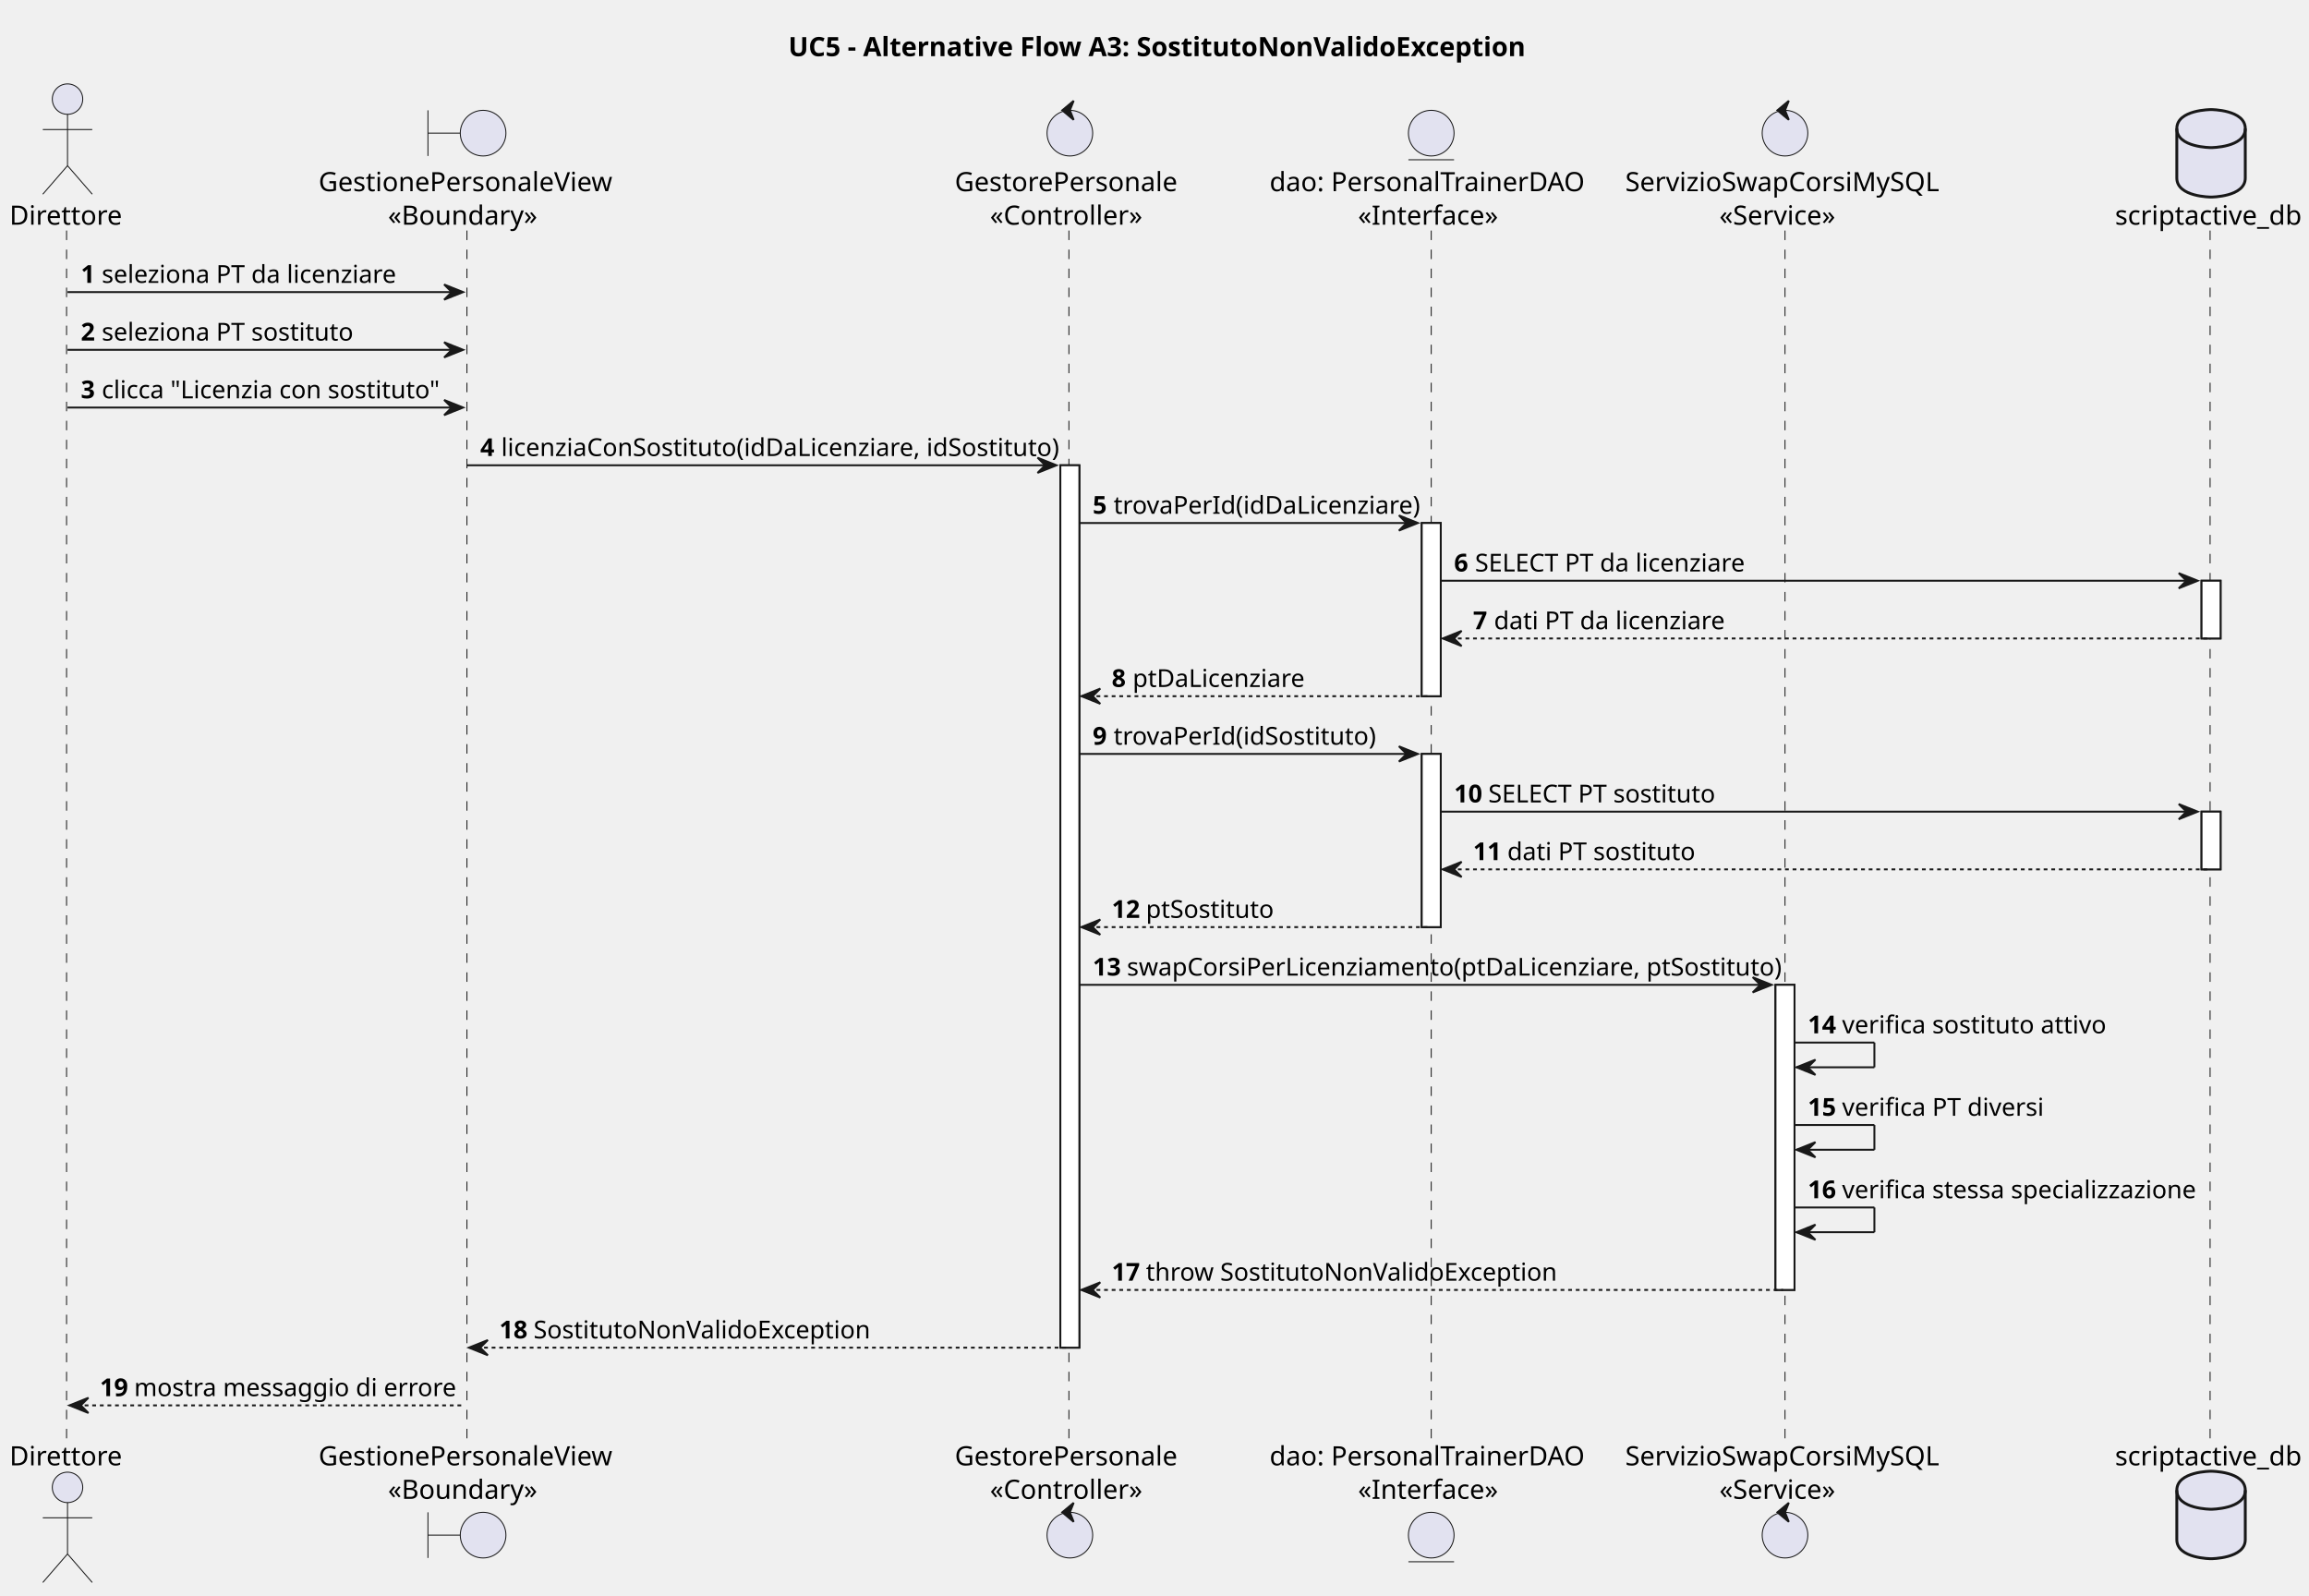
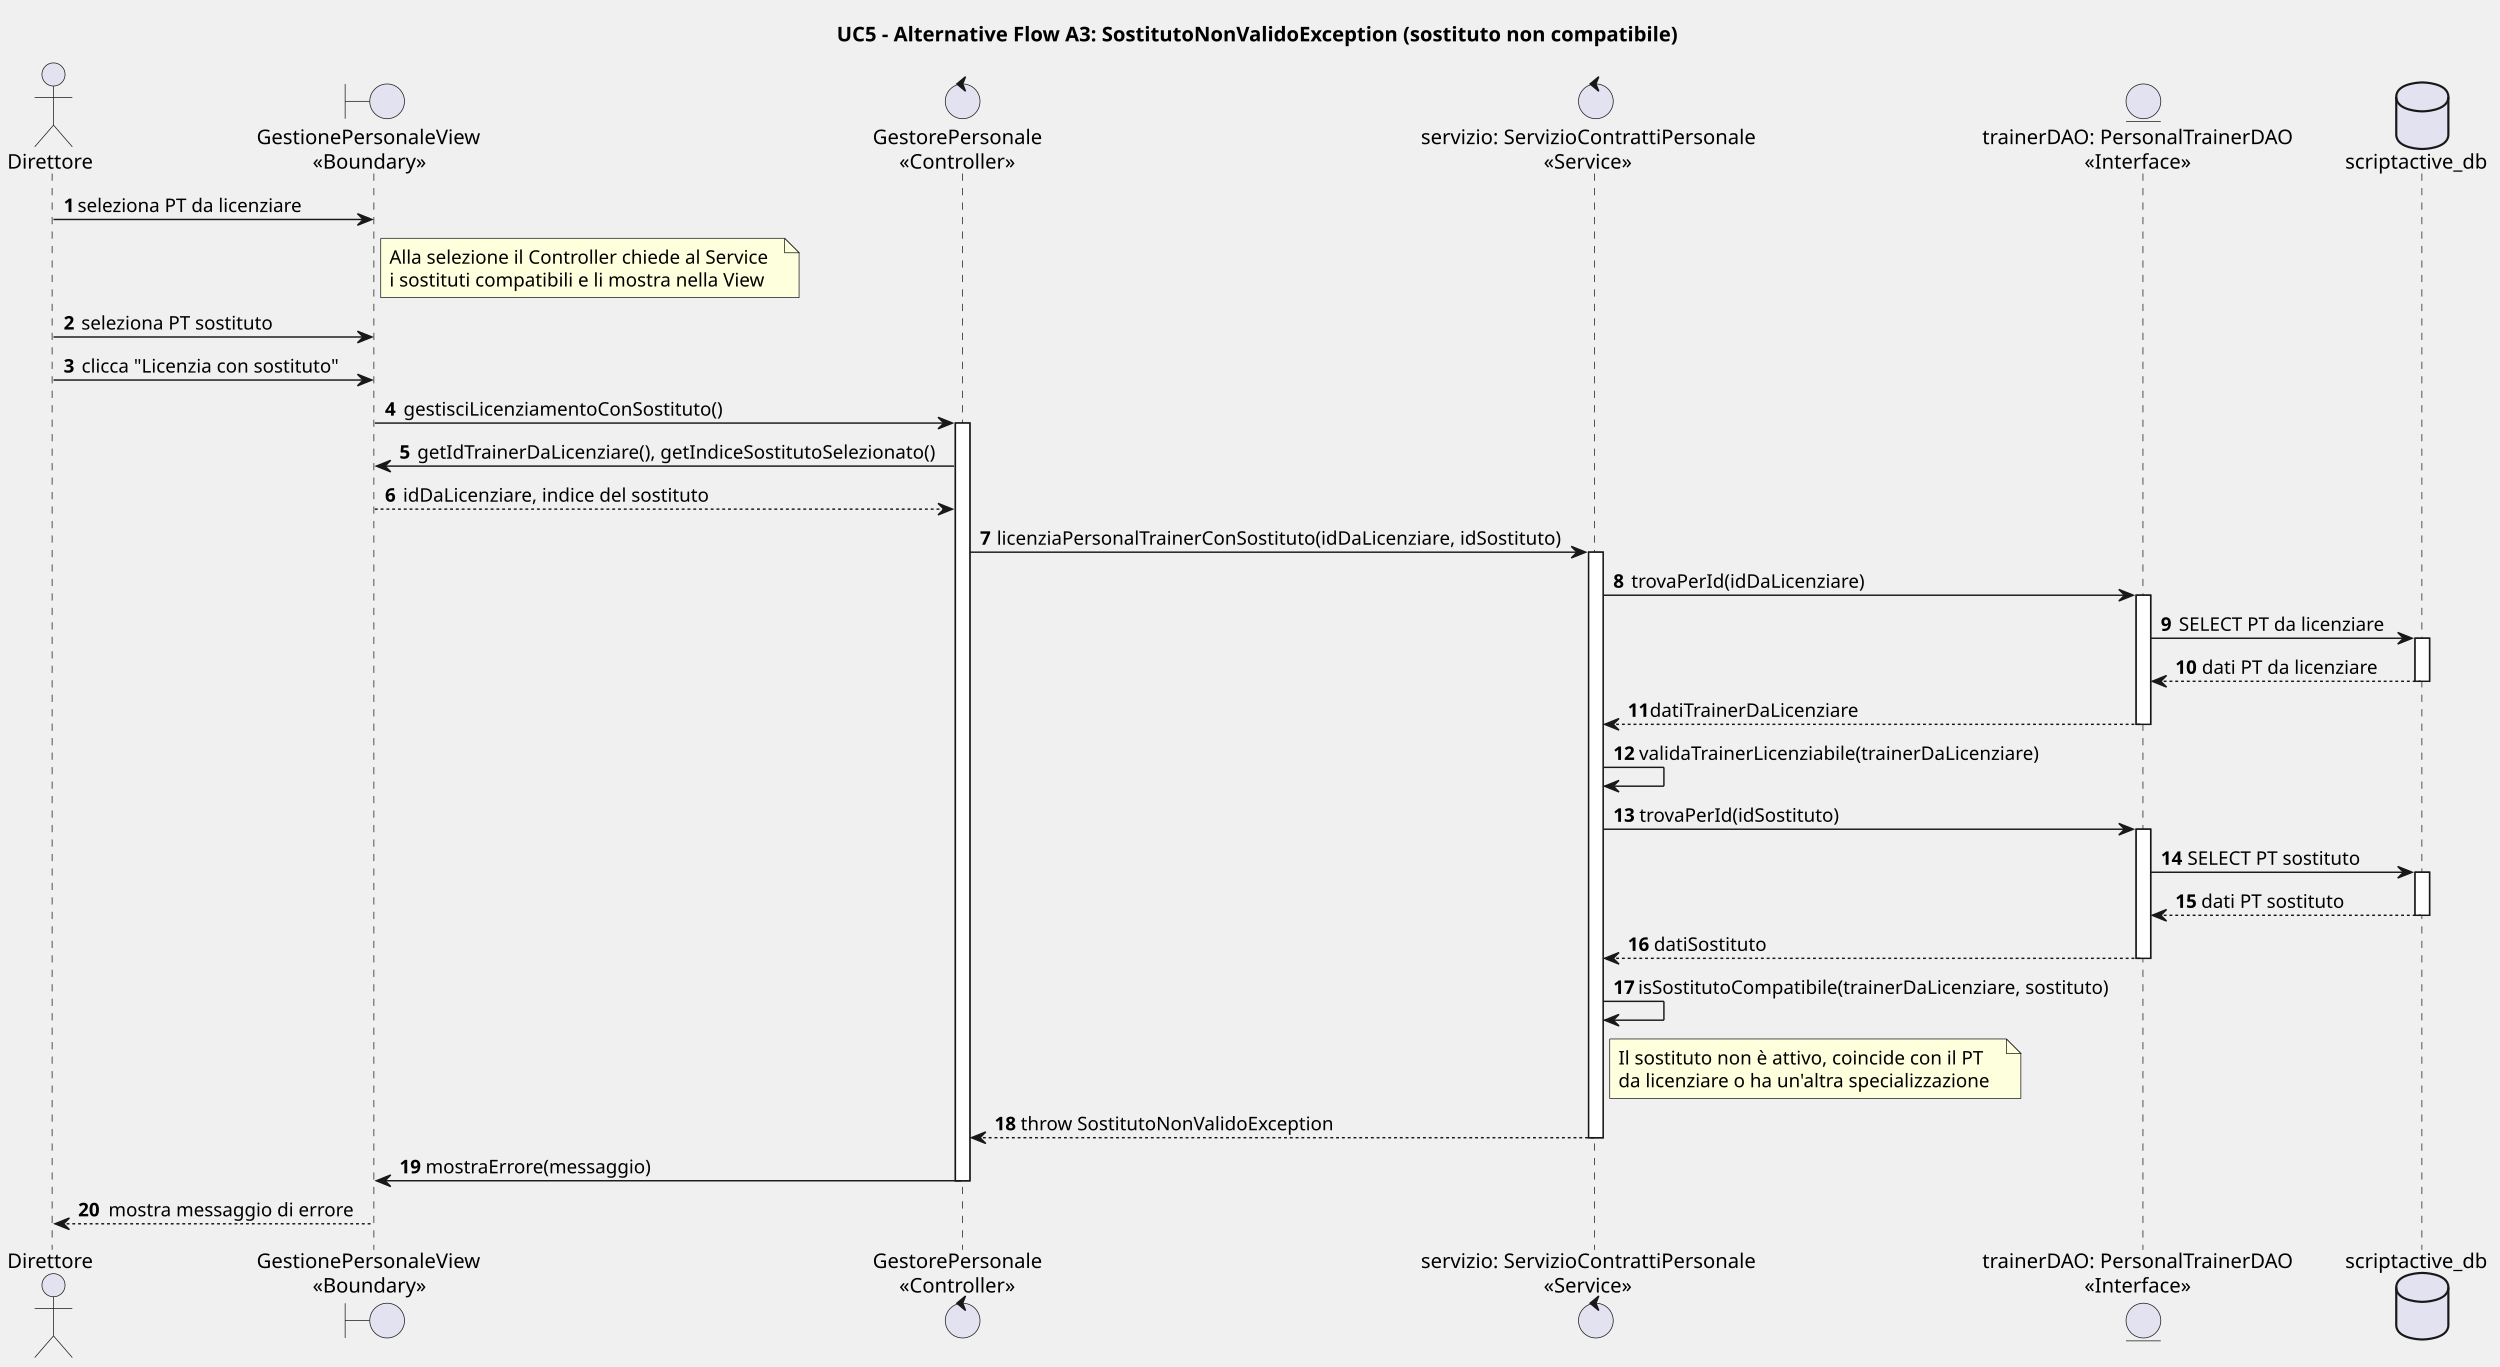
- <svg xmlns="http://www.w3.org/2000/svg" contentStyleType="text/css" height="839px" preserveAspectRatio="none" style="width:1214px;height:839px;background:#FFFFFF;" version="1.1" viewBox="0 0 1214 839" width="1214px" zoomAndPan="magnify">
+ <svg xmlns="http://www.w3.org/2000/svg" contentStyleType="text/css" height="944px" preserveAspectRatio="none" style="width:1727px;height:944px;background:#FFFFFF;" version="1.1" viewBox="0 0 1727 944" width="1727px" zoomAndPan="magnify">
  <defs />
  <g>
-     <text fill="#000000" font-family="sans-serif" font-size="14" font-weight="bold" lengthAdjust="spacing" textLength="388" x="414.5" y="29.533">UC5 - Alternative Flow A3: SostitutoNonValidoException</text>
-     <rect fill="#FFFFFF" height="463.922" style="stroke:#181818;stroke-width:1.0;" width="10" x="557.5" y="244.625" />
-     <rect fill="#FFFFFF" height="91.055" style="stroke:#181818;stroke-width:1.0;" width="10" x="747.5" y="274.977" />
-     <rect fill="#FFFFFF" height="91.055" style="stroke:#181818;stroke-width:1.0;" width="10" x="747.5" y="396.383" />
-     <rect fill="#FFFFFF" height="160.406" style="stroke:#181818;stroke-width:1.0;" width="10" x="933.5" y="517.789" />
-     <rect fill="#FFFFFF" height="30.352" style="stroke:#181818;stroke-width:1.0;" width="10" x="1157.5" y="305.328" />
-     <rect fill="#FFFFFF" height="30.352" style="stroke:#181818;stroke-width:1.0;" width="10" x="1157.5" y="426.734" />
-     <line style="stroke:#181818;stroke-width:0.5;stroke-dasharray:5.0,5.0;" x1="35" x2="35" y1="121.219" y2="756.898" />
-     <line style="stroke:#181818;stroke-width:0.5;stroke-dasharray:5.0,5.0;" x1="245.5" x2="245.5" y1="121.219" y2="756.898" />
-     <line style="stroke:#181818;stroke-width:0.5;stroke-dasharray:5.0,5.0;" x1="562" x2="562" y1="121.219" y2="756.898" />
-     <line style="stroke:#181818;stroke-width:0.5;stroke-dasharray:5.0,5.0;" x1="752.5" x2="752.5" y1="121.219" y2="756.898" />
-     <line style="stroke:#181818;stroke-width:0.5;stroke-dasharray:5.0,5.0;" x1="938.5" x2="938.5" y1="121.219" y2="756.898" />
-     <line style="stroke:#181818;stroke-width:0.5;stroke-dasharray:5.0,5.0;" x1="1162" x2="1162" y1="121.219" y2="756.898" />
-     <text fill="#000000" font-family="sans-serif" font-size="14" lengthAdjust="spacing" textLength="55" x="5" y="118.143">Direttore</text>
-     <ellipse cx="35.5" cy="52.109" fill="#E2E2F0" rx="8" ry="8" style="stroke:#181818;stroke-width:0.5;" />
-     <path d="M35.5,60.109 L35.5,87.109 M22.5,68.109 L48.5,68.109 M35.5,87.109 L22.5,102.109 M35.5,87.109 L48.5,102.109 " fill="none" style="stroke:#181818;stroke-width:0.5;" />
-     <text fill="#000000" font-family="sans-serif" font-size="14" lengthAdjust="spacing" textLength="55" x="5" y="770.432">Direttore</text>
-     <ellipse cx="35.5" cy="782.008" fill="#E2E2F0" rx="8" ry="8" style="stroke:#181818;stroke-width:0.5;" />
-     <path d="M35.5,790.008 L35.5,817.008 M22.5,798.008 L48.5,798.008 M35.5,817.008 L22.5,832.008 M35.5,817.008 L48.5,832.008 " fill="none" style="stroke:#181818;stroke-width:0.5;" />
-     <text fill="#000000" font-family="sans-serif" font-size="14" lengthAdjust="spacing" textLength="150" x="167.5" y="100.533">GestionePersonaleView</text>
-     <text fill="#000000" font-family="sans-serif" font-size="14" lengthAdjust="spacing" textLength="77" x="204" y="118.143">«Boundary»</text>
-     <path d="M225,58 L225,82 M225,70 L242,70 " fill="none" style="stroke:#181818;stroke-width:0.5;" />
-     <ellipse cx="254" cy="70" fill="#E2E2F0" rx="12" ry="12" style="stroke:#181818;stroke-width:0.5;" />
-     <text fill="#000000" font-family="sans-serif" font-size="14" lengthAdjust="spacing" textLength="150" x="167.5" y="770.432">GestionePersonaleView</text>
-     <text fill="#000000" font-family="sans-serif" font-size="14" lengthAdjust="spacing" textLength="77" x="204" y="788.041">«Boundary»</text>
-     <path d="M225,795.117 L225,819.117 M225,807.117 L242,807.117 " fill="none" style="stroke:#181818;stroke-width:0.5;" />
-     <ellipse cx="254" cy="807.117" fill="#E2E2F0" rx="12" ry="12" style="stroke:#181818;stroke-width:0.5;" />
-     <text fill="#000000" font-family="sans-serif" font-size="14" lengthAdjust="spacing" textLength="115" x="502" y="100.533">GestorePersonale</text>
-     <text fill="#000000" font-family="sans-serif" font-size="14" lengthAdjust="spacing" textLength="78" x="520.5" y="118.143">«Controller»</text>
-     <ellipse cx="562.5" cy="70" fill="#E2E2F0" rx="12" ry="12" style="stroke:#181818;stroke-width:0.5;" />
-     <polygon fill="#181818" points="558.5,58,564.5,53,562.5,58,564.5,63,558.5,58" style="stroke:#181818;stroke-width:1.0;" />
-     <text fill="#000000" font-family="sans-serif" font-size="14" lengthAdjust="spacing" textLength="115" x="502" y="770.432">GestorePersonale</text>
-     <text fill="#000000" font-family="sans-serif" font-size="14" lengthAdjust="spacing" textLength="78" x="520.5" y="788.041">«Controller»</text>
-     <ellipse cx="562.5" cy="807.117" fill="#E2E2F0" rx="12" ry="12" style="stroke:#181818;stroke-width:0.5;" />
-     <polygon fill="#181818" points="558.5,795.117,564.5,790.117,562.5,795.117,564.5,800.117,558.5,795.117" style="stroke:#181818;stroke-width:1.0;" />
-     <text fill="#000000" font-family="sans-serif" font-size="14" lengthAdjust="spacing" textLength="164" x="667.5" y="100.533">dao: PersonalTrainerDAO</text>
-     <text fill="#000000" font-family="sans-serif" font-size="14" lengthAdjust="spacing" textLength="71" x="714" y="118.143">«Interface»</text>
-     <ellipse cx="752.5" cy="70" fill="#E2E2F0" rx="12" ry="12" style="stroke:#181818;stroke-width:0.5;" />
-     <line style="stroke:#181818;stroke-width:0.5;" x1="740.5" x2="764.5" y1="84" y2="84" />
-     <text fill="#000000" font-family="sans-serif" font-size="14" lengthAdjust="spacing" textLength="164" x="667.5" y="770.432">dao: PersonalTrainerDAO</text>
-     <text fill="#000000" font-family="sans-serif" font-size="14" lengthAdjust="spacing" textLength="71" x="714" y="788.041">«Interface»</text>
-     <ellipse cx="752.5" cy="807.117" fill="#E2E2F0" rx="12" ry="12" style="stroke:#181818;stroke-width:0.5;" />
-     <line style="stroke:#181818;stroke-width:0.5;" x1="740.5" x2="764.5" y1="821.117" y2="821.117" />
-     <text fill="#000000" font-family="sans-serif" font-size="14" lengthAdjust="spacing" textLength="162" x="854.5" y="100.533">ServizioSwapCorsiMySQL</text>
-     <text fill="#000000" font-family="sans-serif" font-size="14" lengthAdjust="spacing" textLength="63" x="904" y="118.143">«Service»</text>
-     <ellipse cx="938.5" cy="70" fill="#E2E2F0" rx="12" ry="12" style="stroke:#181818;stroke-width:0.5;" />
-     <polygon fill="#181818" points="934.5,58,940.5,53,938.5,58,940.5,63,934.5,58" style="stroke:#181818;stroke-width:1.0;" />
-     <text fill="#000000" font-family="sans-serif" font-size="14" lengthAdjust="spacing" textLength="162" x="854.5" y="770.432">ServizioSwapCorsiMySQL</text>
-     <text fill="#000000" font-family="sans-serif" font-size="14" lengthAdjust="spacing" textLength="63" x="904" y="788.041">«Service»</text>
-     <ellipse cx="938.5" cy="807.117" fill="#E2E2F0" rx="12" ry="12" style="stroke:#181818;stroke-width:0.5;" />
-     <polygon fill="#181818" points="934.5,795.117,940.5,790.117,938.5,795.117,940.5,800.117,934.5,795.117" style="stroke:#181818;stroke-width:1.0;" />
-     <text fill="#000000" font-family="sans-serif" font-size="14" lengthAdjust="spacing" textLength="95" x="1112" y="118.143">scriptactive_db</text>
-     <path d="M1144.5,67.609 C1144.5,57.609 1162.5,57.609 1162.5,57.609 C1162.5,57.609 1180.5,57.609 1180.5,67.609 L1180.5,93.609 C1180.5,103.609 1162.5,103.609 1162.5,103.609 C1162.5,103.609 1144.5,103.609 1144.5,93.609 L1144.5,67.609 " fill="#E2E2F0" style="stroke:#181818;stroke-width:1.5;" />
-     <path d="M1144.5,67.609 C1144.5,77.609 1162.5,77.609 1162.5,77.609 C1162.5,77.609 1180.5,77.609 1180.5,67.609 " fill="none" style="stroke:#181818;stroke-width:1.5;" />
-     <text fill="#000000" font-family="sans-serif" font-size="14" lengthAdjust="spacing" textLength="95" x="1112" y="770.432">scriptactive_db</text>
-     <path d="M1144.5,783.508 C1144.5,773.508 1162.5,773.508 1162.5,773.508 C1162.5,773.508 1180.5,773.508 1180.5,783.508 L1180.5,809.508 C1180.5,819.508 1162.5,819.508 1162.5,819.508 C1162.5,819.508 1144.5,819.508 1144.5,809.508 L1144.5,783.508 " fill="#E2E2F0" style="stroke:#181818;stroke-width:1.5;" />
-     <path d="M1144.5,783.508 C1144.5,793.508 1162.5,793.508 1162.5,793.508 C1162.5,793.508 1180.5,793.508 1180.5,783.508 " fill="none" style="stroke:#181818;stroke-width:1.5;" />
-     <rect fill="#FFFFFF" height="463.922" style="stroke:#181818;stroke-width:1.0;" width="10" x="557.5" y="244.625" />
-     <rect fill="#FFFFFF" height="91.055" style="stroke:#181818;stroke-width:1.0;" width="10" x="747.5" y="274.977" />
-     <rect fill="#FFFFFF" height="91.055" style="stroke:#181818;stroke-width:1.0;" width="10" x="747.5" y="396.383" />
-     <rect fill="#FFFFFF" height="160.406" style="stroke:#181818;stroke-width:1.0;" width="10" x="933.5" y="517.789" />
-     <rect fill="#FFFFFF" height="30.352" style="stroke:#181818;stroke-width:1.0;" width="10" x="1157.5" y="305.328" />
-     <rect fill="#FFFFFF" height="30.352" style="stroke:#181818;stroke-width:1.0;" width="10" x="1157.5" y="426.734" />
-     <polygon fill="#181818" points="233.5,149.57,243.5,153.57,233.5,157.57,237.5,153.57" style="stroke:#181818;stroke-width:1.0;" />
-     <line style="stroke:#181818;stroke-width:1.0;" x1="35.5" x2="239.5" y1="153.57" y2="153.57" />
-     <text fill="#000000" font-family="sans-serif" font-size="13" font-weight="bold" lengthAdjust="spacing" textLength="7" x="42.5" y="148.714">1</text>
-     <text fill="#000000" font-family="sans-serif" font-size="13" lengthAdjust="spacing" textLength="152" x="53.5" y="148.714">seleziona PT da licenziare</text>
-     <polygon fill="#181818" points="233.5,179.922,243.5,183.922,233.5,187.922,237.5,183.922" style="stroke:#181818;stroke-width:1.0;" />
-     <line style="stroke:#181818;stroke-width:1.0;" x1="35.5" x2="239.5" y1="183.922" y2="183.922" />
-     <text fill="#000000" font-family="sans-serif" font-size="13" font-weight="bold" lengthAdjust="spacing" textLength="7" x="42.5" y="179.065">2</text>
-     <text fill="#000000" font-family="sans-serif" font-size="13" lengthAdjust="spacing" textLength="129" x="53.5" y="179.065">seleziona PT sostituto</text>
-     <polygon fill="#181818" points="233.5,210.273,243.5,214.273,233.5,218.273,237.5,214.273" style="stroke:#181818;stroke-width:1.0;" />
-     <line style="stroke:#181818;stroke-width:1.0;" x1="35.5" x2="239.5" y1="214.273" y2="214.273" />
-     <text fill="#000000" font-family="sans-serif" font-size="13" font-weight="bold" lengthAdjust="spacing" textLength="7" x="42.5" y="209.417">3</text>
-     <text fill="#000000" font-family="sans-serif" font-size="13" lengthAdjust="spacing" textLength="175" x="53.5" y="209.417">clicca "Licenzia con sostituto"</text>
-     <polygon fill="#181818" points="545.5,240.625,555.5,244.625,545.5,248.625,549.5,244.625" style="stroke:#181818;stroke-width:1.0;" />
-     <line style="stroke:#181818;stroke-width:1.0;" x1="245.5" x2="551.5" y1="244.625" y2="244.625" />
-     <text fill="#000000" font-family="sans-serif" font-size="13" font-weight="bold" lengthAdjust="spacing" textLength="7" x="252.5" y="239.769">4</text>
-     <text fill="#000000" font-family="sans-serif" font-size="13" lengthAdjust="spacing" textLength="282" x="263.5" y="239.769">licenziaConSostituto(idDaLicenziare, idSostituto)</text>
-     <polygon fill="#181818" points="735.5,270.977,745.5,274.977,735.5,278.977,739.5,274.977" style="stroke:#181818;stroke-width:1.0;" />
-     <line style="stroke:#181818;stroke-width:1.0;" x1="567.5" x2="741.5" y1="274.977" y2="274.977" />
-     <text fill="#000000" font-family="sans-serif" font-size="13" font-weight="bold" lengthAdjust="spacing" textLength="7" x="574.5" y="270.12">5</text>
-     <text fill="#000000" font-family="sans-serif" font-size="13" lengthAdjust="spacing" textLength="150" x="585.5" y="270.12">trovaPerId(idDaLicenziare)</text>
-     <polygon fill="#181818" points="1145.5,301.328,1155.5,305.328,1145.5,309.328,1149.5,305.328" style="stroke:#181818;stroke-width:1.0;" />
-     <line style="stroke:#181818;stroke-width:1.0;" x1="757.5" x2="1151.5" y1="305.328" y2="305.328" />
-     <text fill="#000000" font-family="sans-serif" font-size="13" font-weight="bold" lengthAdjust="spacing" textLength="7" x="764.5" y="300.472">6</text>
-     <text fill="#000000" font-family="sans-serif" font-size="13" lengthAdjust="spacing" textLength="147" x="775.5" y="300.472">SELECT PT da licenziare</text>
-     <polygon fill="#181818" points="768.5,331.68,758.5,335.68,768.5,339.68,764.5,335.68" style="stroke:#181818;stroke-width:1.0;" />
-     <line style="stroke:#181818;stroke-width:1.0;stroke-dasharray:2.0,2.0;" x1="762.5" x2="1161.5" y1="335.68" y2="335.68" />
-     <text fill="#000000" font-family="sans-serif" font-size="13" font-weight="bold" lengthAdjust="spacing" textLength="7" x="774.5" y="330.823">7</text>
-     <text fill="#000000" font-family="sans-serif" font-size="13" lengthAdjust="spacing" textLength="118" x="785.5" y="330.823">dati PT da licenziare</text>
-     <polygon fill="#181818" points="578.5,362.031,568.5,366.031,578.5,370.031,574.5,366.031" style="stroke:#181818;stroke-width:1.0;" />
-     <line style="stroke:#181818;stroke-width:1.0;stroke-dasharray:2.0,2.0;" x1="572.5" x2="751.5" y1="366.031" y2="366.031" />
-     <text fill="#000000" font-family="sans-serif" font-size="13" font-weight="bold" lengthAdjust="spacing" textLength="7" x="584.5" y="361.175">8</text>
-     <text fill="#000000" font-family="sans-serif" font-size="13" lengthAdjust="spacing" textLength="86" x="595.5" y="361.175">ptDaLicenziare</text>
-     <polygon fill="#181818" points="735.5,392.383,745.5,396.383,735.5,400.383,739.5,396.383" style="stroke:#181818;stroke-width:1.0;" />
-     <line style="stroke:#181818;stroke-width:1.0;" x1="567.5" x2="741.5" y1="396.383" y2="396.383" />
-     <text fill="#000000" font-family="sans-serif" font-size="13" font-weight="bold" lengthAdjust="spacing" textLength="7" x="574.5" y="391.526">9</text>
-     <text fill="#000000" font-family="sans-serif" font-size="13" lengthAdjust="spacing" textLength="127" x="585.5" y="391.526">trovaPerId(idSostituto)</text>
-     <polygon fill="#181818" points="1145.5,422.734,1155.5,426.734,1145.5,430.734,1149.5,426.734" style="stroke:#181818;stroke-width:1.0;" />
-     <line style="stroke:#181818;stroke-width:1.0;" x1="757.5" x2="1151.5" y1="426.734" y2="426.734" />
-     <text fill="#000000" font-family="sans-serif" font-size="13" font-weight="bold" lengthAdjust="spacing" textLength="14" x="764.5" y="421.878">10</text>
-     <text fill="#000000" font-family="sans-serif" font-size="13" lengthAdjust="spacing" textLength="124" x="782.5" y="421.878">SELECT PT sostituto</text>
-     <polygon fill="#181818" points="768.5,453.086,758.5,457.086,768.5,461.086,764.5,457.086" style="stroke:#181818;stroke-width:1.0;" />
-     <line style="stroke:#181818;stroke-width:1.0;stroke-dasharray:2.0,2.0;" x1="762.5" x2="1161.5" y1="457.086" y2="457.086" />
-     <text fill="#000000" font-family="sans-serif" font-size="13" font-weight="bold" lengthAdjust="spacing" textLength="14" x="774.5" y="452.229">11</text>
-     <text fill="#000000" font-family="sans-serif" font-size="13" lengthAdjust="spacing" textLength="95" x="792.5" y="452.229">dati PT sostituto</text>
-     <polygon fill="#181818" points="578.5,483.438,568.5,487.438,578.5,491.438,574.5,487.438" style="stroke:#181818;stroke-width:1.0;" />
-     <line style="stroke:#181818;stroke-width:1.0;stroke-dasharray:2.0,2.0;" x1="572.5" x2="751.5" y1="487.438" y2="487.438" />
-     <text fill="#000000" font-family="sans-serif" font-size="13" font-weight="bold" lengthAdjust="spacing" textLength="14" x="584.5" y="482.581">12</text>
-     <text fill="#000000" font-family="sans-serif" font-size="13" lengthAdjust="spacing" textLength="63" x="602.5" y="482.581">ptSostituto</text>
-     <polygon fill="#181818" points="921.5,513.789,931.5,517.789,921.5,521.789,925.5,517.789" style="stroke:#181818;stroke-width:1.0;" />
-     <line style="stroke:#181818;stroke-width:1.0;" x1="567.5" x2="927.5" y1="517.789" y2="517.789" />
-     <text fill="#000000" font-family="sans-serif" font-size="13" font-weight="bold" lengthAdjust="spacing" textLength="14" x="574.5" y="512.933">13</text>
-     <text fill="#000000" font-family="sans-serif" font-size="13" lengthAdjust="spacing" textLength="329" x="592.5" y="512.933">swapCorsiPerLicenziamento(ptDaLicenziare, ptSostituto)</text>
-     <line style="stroke:#181818;stroke-width:1.0;" x1="943.5" x2="985.5" y1="548.141" y2="548.141" />
-     <line style="stroke:#181818;stroke-width:1.0;" x1="985.5" x2="985.5" y1="548.141" y2="561.141" />
-     <line style="stroke:#181818;stroke-width:1.0;" x1="944.5" x2="985.5" y1="561.141" y2="561.141" />
-     <polygon fill="#181818" points="954.5,557.141,944.5,561.141,954.5,565.141,950.5,561.141" style="stroke:#181818;stroke-width:1.0;" />
-     <text fill="#000000" font-family="sans-serif" font-size="13" font-weight="bold" lengthAdjust="spacing" textLength="14" x="950.5" y="543.284">14</text>
-     <text fill="#000000" font-family="sans-serif" font-size="13" lengthAdjust="spacing" textLength="127" x="968.5" y="543.284">verifica sostituto attivo</text>
-     <line style="stroke:#181818;stroke-width:1.0;" x1="943.5" x2="985.5" y1="591.492" y2="591.492" />
-     <line style="stroke:#181818;stroke-width:1.0;" x1="985.5" x2="985.5" y1="591.492" y2="604.492" />
-     <line style="stroke:#181818;stroke-width:1.0;" x1="944.5" x2="985.5" y1="604.492" y2="604.492" />
-     <polygon fill="#181818" points="954.5,600.492,944.5,604.492,954.5,608.492,950.5,604.492" style="stroke:#181818;stroke-width:1.0;" />
-     <text fill="#000000" font-family="sans-serif" font-size="13" font-weight="bold" lengthAdjust="spacing" textLength="14" x="950.5" y="586.636">15</text>
-     <text fill="#000000" font-family="sans-serif" font-size="13" lengthAdjust="spacing" textLength="99" x="968.5" y="586.636">verifica PT diversi</text>
-     <line style="stroke:#181818;stroke-width:1.0;" x1="943.5" x2="985.5" y1="634.844" y2="634.844" />
-     <line style="stroke:#181818;stroke-width:1.0;" x1="985.5" x2="985.5" y1="634.844" y2="647.844" />
-     <line style="stroke:#181818;stroke-width:1.0;" x1="944.5" x2="985.5" y1="647.844" y2="647.844" />
-     <polygon fill="#181818" points="954.5,643.844,944.5,647.844,954.5,651.844,950.5,647.844" style="stroke:#181818;stroke-width:1.0;" />
-     <text fill="#000000" font-family="sans-serif" font-size="13" font-weight="bold" lengthAdjust="spacing" textLength="14" x="950.5" y="629.987">16</text>
-     <text fill="#000000" font-family="sans-serif" font-size="13" lengthAdjust="spacing" textLength="182" x="968.5" y="629.987">verifica stessa specializzazione</text>
-     <polygon fill="#181818" points="578.5,674.195,568.5,678.195,578.5,682.195,574.5,678.195" style="stroke:#181818;stroke-width:1.0;" />
-     <line style="stroke:#181818;stroke-width:1.0;stroke-dasharray:2.0,2.0;" x1="572.5" x2="937.5" y1="678.195" y2="678.195" />
-     <text fill="#000000" font-family="sans-serif" font-size="13" font-weight="bold" lengthAdjust="spacing" textLength="14" x="584.5" y="673.339">17</text>
-     <text fill="#000000" font-family="sans-serif" font-size="13" lengthAdjust="spacing" textLength="204" x="602.5" y="673.339">throw SostitutoNonValidoException</text>
-     <polygon fill="#181818" points="256.5,704.547,246.5,708.547,256.5,712.547,252.5,708.547" style="stroke:#181818;stroke-width:1.0;" />
-     <line style="stroke:#181818;stroke-width:1.0;stroke-dasharray:2.0,2.0;" x1="250.5" x2="561.5" y1="708.547" y2="708.547" />
-     <text fill="#000000" font-family="sans-serif" font-size="13" font-weight="bold" lengthAdjust="spacing" textLength="14" x="262.5" y="703.69">18</text>
-     <text fill="#000000" font-family="sans-serif" font-size="13" lengthAdjust="spacing" textLength="169" x="280.5" y="703.69">SostitutoNonValidoException</text>
-     <polygon fill="#181818" points="46.5,734.898,36.5,738.898,46.5,742.898,42.5,738.898" style="stroke:#181818;stroke-width:1.0;" />
-     <line style="stroke:#181818;stroke-width:1.0;stroke-dasharray:2.0,2.0;" x1="40.5" x2="244.5" y1="738.898" y2="738.898" />
-     <text fill="#000000" font-family="sans-serif" font-size="13" font-weight="bold" lengthAdjust="spacing" textLength="14" x="52.5" y="734.042">19</text>
-     <text fill="#000000" font-family="sans-serif" font-size="13" lengthAdjust="spacing" textLength="158" x="70.5" y="734.042">mostra messaggio di errore</text>
+     <text fill="#000000" font-family="sans-serif" font-size="14" font-weight="bold" lengthAdjust="spacing" textLength="574.615" x="578.006" y="28.562">UC5 - Alternative Flow A3: SostitutoNonValidoException (sostituto non compatibile)</text>
+     <rect fill="#FFFFFF" height="523.401" style="stroke:#181818;stroke-width:1.0;" width="10" x="659.993" y="292.256" />
+     <rect fill="#FFFFFF" height="404.483" style="stroke:#181818;stroke-width:1.0;" width="10" x="1097.428" y="381.444" />
+     <rect fill="#FFFFFF" height="89.189" style="stroke:#181818;stroke-width:1.0;" width="10" x="1475.675" y="411.174" />
+     <rect fill="#FFFFFF" height="89.189" style="stroke:#181818;stroke-width:1.0;" width="10" x="1475.675" y="572.821" />
+     <rect fill="#FFFFFF" height="29.73" style="stroke:#181818;stroke-width:1.0;" width="10" x="1668.331" y="440.903" />
+     <rect fill="#FFFFFF" height="29.73" style="stroke:#181818;stroke-width:1.0;" width="10" x="1668.331" y="602.551" />
+     <line style="stroke:#181818;stroke-width:0.5;stroke-dasharray:5.0,5.0;" x1="36" x2="36" y1="119.879" y2="863.387" />
+     <line style="stroke:#181818;stroke-width:0.5;stroke-dasharray:5.0,5.0;" x1="258.274" x2="258.274" y1="119.879" y2="863.387" />
+     <line style="stroke:#181818;stroke-width:0.5;stroke-dasharray:5.0,5.0;" x1="664.869" x2="664.869" y1="119.879" y2="863.387" />
+     <line style="stroke:#181818;stroke-width:0.5;stroke-dasharray:5.0,5.0;" x1="1101.549" x2="1101.549" y1="119.879" y2="863.387" />
+     <line style="stroke:#181818;stroke-width:0.5;stroke-dasharray:5.0,5.0;" x1="1480.346" x2="1480.346" y1="119.879" y2="863.387" />
+     <line style="stroke:#181818;stroke-width:0.5;stroke-dasharray:5.0,5.0;" x1="1673.036" x2="1673.036" y1="119.879" y2="863.387" />
+     <text fill="#000000" font-family="sans-serif" font-size="14" lengthAdjust="spacing" textLength="57.914" x="5" y="116.502">Direttore</text>
+     <ellipse cx="36.957" cy="51.44" fill="#E2E2F0" rx="8" ry="8" style="stroke:#181818;stroke-width:0.5;" />
+     <path d="M36.957,59.44 L36.957,86.439 M23.957,67.439 L49.957,67.439 M36.957,86.439 L23.957,101.439 M36.957,86.439 L49.957,101.439 " fill="none" style="stroke:#181818;stroke-width:0.5;" />
+     <text fill="#000000" font-family="sans-serif" font-size="14" lengthAdjust="spacing" textLength="57.914" x="5" y="875.949">Direttore</text>
+     <ellipse cx="36.957" cy="887.826" fill="#E2E2F0" rx="8" ry="8" style="stroke:#181818;stroke-width:0.5;" />
+     <path d="M36.957,895.826 L36.957,922.826 M23.957,903.826 L49.957,903.826 M36.957,922.826 L23.957,937.826 M36.957,922.826 L49.957,937.826 " fill="none" style="stroke:#181818;stroke-width:0.5;" />
+     <text fill="#000000" font-family="sans-serif" font-size="14" lengthAdjust="spacing" textLength="157.309" x="177.274" y="99.562">GestionePersonaleView</text>
+     <text fill="#000000" font-family="sans-serif" font-size="14" lengthAdjust="spacing" textLength="79.987" x="215.935" y="116.502">«Boundary»</text>
+     <path d="M238.429,58 L238.429,82 M238.429,70 L255.429,70 " fill="none" style="stroke:#181818;stroke-width:0.5;" />
+     <ellipse cx="267.429" cy="70" fill="#E2E2F0" rx="12" ry="12" style="stroke:#181818;stroke-width:0.5;" />
+     <text fill="#000000" font-family="sans-serif" font-size="14" lengthAdjust="spacing" textLength="157.309" x="177.274" y="875.949">GestionePersonaleView</text>
+     <text fill="#000000" font-family="sans-serif" font-size="14" lengthAdjust="spacing" textLength="79.987" x="215.935" y="892.889">«Boundary»</text>
+     <path d="M238.429,900.266 L238.429,924.266 M238.429,912.266 L255.429,912.266 " fill="none" style="stroke:#181818;stroke-width:0.5;" />
+     <ellipse cx="267.429" cy="912.266" fill="#E2E2F0" rx="12" ry="12" style="stroke:#181818;stroke-width:0.5;" />
+     <text fill="#000000" font-family="sans-serif" font-size="14" lengthAdjust="spacing" textLength="118.248" x="602.869" y="99.562">GestorePersonale</text>
+     <text fill="#000000" font-family="sans-serif" font-size="14" lengthAdjust="spacing" textLength="81.662" x="621.162" y="116.502">«Controller»</text>
+     <ellipse cx="664.993" cy="70" fill="#E2E2F0" rx="12" ry="12" style="stroke:#181818;stroke-width:0.5;" />
+     <polygon fill="#181818" points="660.993,58,666.993,53,664.993,58,666.993,63,660.993,58" style="stroke:#181818;stroke-width:1.0;" />
+     <text fill="#000000" font-family="sans-serif" font-size="14" lengthAdjust="spacing" textLength="118.248" x="602.869" y="875.949">GestorePersonale</text>
+     <text fill="#000000" font-family="sans-serif" font-size="14" lengthAdjust="spacing" textLength="81.662" x="621.162" y="892.889">«Controller»</text>
+     <ellipse cx="664.993" cy="912.266" fill="#E2E2F0" rx="12" ry="12" style="stroke:#181818;stroke-width:0.5;" />
+     <polygon fill="#181818" points="660.993,900.266,666.993,895.266,664.993,900.266,666.993,905.266,660.993,900.266" style="stroke:#181818;stroke-width:1.0;" />
+     <text fill="#000000" font-family="sans-serif" font-size="14" lengthAdjust="spacing" textLength="235.758" x="981.549" y="99.562">servizio: ServizioContrattiPersonale</text>
+     <text fill="#000000" font-family="sans-serif" font-size="14" lengthAdjust="spacing" textLength="66.144" x="1066.355" y="116.502">«Service»</text>
+     <ellipse cx="1102.428" cy="70" fill="#E2E2F0" rx="12" ry="12" style="stroke:#181818;stroke-width:0.5;" />
+     <polygon fill="#181818" points="1098.428,58,1104.428,53,1102.428,58,1104.428,63,1098.428,58" style="stroke:#181818;stroke-width:1.0;" />
+     <text fill="#000000" font-family="sans-serif" font-size="14" lengthAdjust="spacing" textLength="235.758" x="981.549" y="875.949">servizio: ServizioContrattiPersonale</text>
+     <text fill="#000000" font-family="sans-serif" font-size="14" lengthAdjust="spacing" textLength="66.144" x="1066.355" y="892.889">«Service»</text>
+     <ellipse cx="1102.428" cy="912.266" fill="#E2E2F0" rx="12" ry="12" style="stroke:#181818;stroke-width:0.5;" />
+     <polygon fill="#181818" points="1098.428,900.266,1104.428,895.266,1102.428,900.266,1104.428,905.266,1098.428,900.266" style="stroke:#181818;stroke-width:1.0;" />
+     <text fill="#000000" font-family="sans-serif" font-size="14" lengthAdjust="spacing" textLength="216.658" x="1369.346" y="99.562">trainerDAO: PersonalTrainerDAO</text>
+     <text fill="#000000" font-family="sans-serif" font-size="14" lengthAdjust="spacing" textLength="75.558" x="1439.896" y="116.502">«Interface»</text>
+     <ellipse cx="1480.675" cy="70" fill="#E2E2F0" rx="12" ry="12" style="stroke:#181818;stroke-width:0.5;" />
+     <line style="stroke:#181818;stroke-width:0.5;" x1="1468.675" x2="1492.675" y1="84" y2="84" />
+     <text fill="#000000" font-family="sans-serif" font-size="14" lengthAdjust="spacing" textLength="216.658" x="1369.346" y="875.949">trainerDAO: PersonalTrainerDAO</text>
+     <text fill="#000000" font-family="sans-serif" font-size="14" lengthAdjust="spacing" textLength="75.558" x="1439.896" y="892.889">«Interface»</text>
+     <ellipse cx="1480.675" cy="912.266" fill="#E2E2F0" rx="12" ry="12" style="stroke:#181818;stroke-width:0.5;" />
+     <line style="stroke:#181818;stroke-width:0.5;" x1="1468.675" x2="1492.675" y1="926.266" y2="926.266" />
+     <text fill="#000000" font-family="sans-serif" font-size="14" lengthAdjust="spacing" textLength="100.591" x="1620.036" y="116.502">scriptactive_db</text>
+     <path d="M1655.331,66.939 C1655.331,56.94 1673.331,56.94 1673.331,56.94 C1673.331,56.94 1691.331,56.94 1691.331,66.939 L1691.331,92.939 C1691.331,102.939 1673.331,102.939 1673.331,102.939 C1673.331,102.939 1655.331,102.939 1655.331,92.939 L1655.331,66.939 " fill="#E2E2F0" style="stroke:#181818;stroke-width:1.5;" />
+     <path d="M1655.331,66.939 C1655.331,76.939 1673.331,76.939 1673.331,76.939 C1673.331,76.939 1691.331,76.939 1691.331,66.939 " fill="none" style="stroke:#181818;stroke-width:1.5;" />
+     <text fill="#000000" font-family="sans-serif" font-size="14" lengthAdjust="spacing" textLength="100.591" x="1620.036" y="875.949">scriptactive_db</text>
+     <path d="M1655.331,889.326 C1655.331,879.326 1673.331,879.326 1673.331,879.326 C1673.331,879.326 1691.331,879.326 1691.331,889.326 L1691.331,915.326 C1691.331,925.326 1673.331,925.326 1673.331,925.326 C1673.331,925.326 1655.331,925.326 1655.331,915.326 L1655.331,889.326 " fill="#E2E2F0" style="stroke:#181818;stroke-width:1.5;" />
+     <path d="M1655.331,889.326 C1655.331,899.326 1673.331,899.326 1673.331,899.326 C1673.331,899.326 1691.331,899.326 1691.331,889.326 " fill="none" style="stroke:#181818;stroke-width:1.5;" />
+     <rect fill="#FFFFFF" height="523.401" style="stroke:#181818;stroke-width:1.0;" width="10" x="659.993" y="292.256" />
+     <rect fill="#FFFFFF" height="404.483" style="stroke:#181818;stroke-width:1.0;" width="10" x="1097.428" y="381.444" />
+     <rect fill="#FFFFFF" height="89.189" style="stroke:#181818;stroke-width:1.0;" width="10" x="1475.675" y="411.174" />
+     <rect fill="#FFFFFF" height="89.189" style="stroke:#181818;stroke-width:1.0;" width="10" x="1475.675" y="572.821" />
+     <rect fill="#FFFFFF" height="29.73" style="stroke:#181818;stroke-width:1.0;" width="10" x="1668.331" y="440.903" />
+     <rect fill="#FFFFFF" height="29.73" style="stroke:#181818;stroke-width:1.0;" width="10" x="1668.331" y="602.551" />
+     <polygon fill="#181818" points="246.929,147.608,256.929,151.608,246.929,155.608,250.929,151.608" style="stroke:#181818;stroke-width:1.0;" />
+     <line style="stroke:#181818;stroke-width:1.0;" x1="36.957" x2="252.929" y1="151.608" y2="151.608" />
+     <text fill="#000000" font-family="sans-serif" font-size="13" font-weight="bold" lengthAdjust="spacing" textLength="5.605" x="43.957" y="146.473">1</text>
+     <text fill="#000000" font-family="sans-serif" font-size="13" lengthAdjust="spacing" textLength="160.278" x="53.562" y="146.473">seleziona PT da licenziare</text>
+     <path d="M263,164.608 L263,205.608 L552,205.608 L552,174.608 L542,164.608 L263,164.608 " fill="#FEFFDD" style="stroke:#181818;stroke-width:0.5;" />
+     <path d="M542,164.608 L542,174.608 L552,174.608 L542,164.608 " fill="#FEFFDD" style="stroke:#181818;stroke-width:0.5;" />
+     <text fill="#000000" font-family="sans-serif" font-size="13" lengthAdjust="spacing" textLength="268.138" x="269" y="182.202">Alla selezione il Controller chiede al Service</text>
+     <text fill="#000000" font-family="sans-serif" font-size="13" lengthAdjust="spacing" textLength="259.238" x="269" y="197.932">i sostituti compatibili e li mostra nella View</text>
+     <polygon fill="#181818" points="246.929,228.797,256.929,232.797,246.929,236.797,250.929,232.797" style="stroke:#181818;stroke-width:1.0;" />
+     <line style="stroke:#181818;stroke-width:1.0;" x1="36.957" x2="252.929" y1="232.797" y2="232.797" />
+     <text fill="#000000" font-family="sans-serif" font-size="13" font-weight="bold" lengthAdjust="spacing" textLength="8.188" x="43.957" y="227.661">2</text>
+     <text fill="#000000" font-family="sans-serif" font-size="13" lengthAdjust="spacing" textLength="135.186" x="56.145" y="227.661">seleziona PT sostituto</text>
+     <polygon fill="#181818" points="246.929,258.526,256.929,262.526,246.929,266.526,250.929,262.526" style="stroke:#181818;stroke-width:1.0;" />
+     <line style="stroke:#181818;stroke-width:1.0;" x1="36.957" x2="252.929" y1="262.526" y2="262.526" />
+     <text fill="#000000" font-family="sans-serif" font-size="13" font-weight="bold" lengthAdjust="spacing" textLength="8.392" x="43.957" y="257.391">3</text>
+     <text fill="#000000" font-family="sans-serif" font-size="13" lengthAdjust="spacing" textLength="185.58" x="56.349" y="257.391">clicca "Licenzia con sostituto"</text>
+     <polygon fill="#181818" points="647.993,288.256,657.993,292.256,647.993,296.256,651.993,292.256" style="stroke:#181818;stroke-width:1.0;" />
+     <line style="stroke:#181818;stroke-width:1.0;" x1="258.929" x2="653.993" y1="292.256" y2="292.256" />
+     <text fill="#000000" font-family="sans-serif" font-size="13" font-weight="bold" lengthAdjust="spacing" textLength="8.791" x="265.929" y="287.12">4</text>
+     <text fill="#000000" font-family="sans-serif" font-size="13" lengthAdjust="spacing" textLength="225.602" x="278.72" y="287.12">gestisciLicenziamentoConSostituto()</text>
+     <polygon fill="#181818" points="269.929,317.985,259.929,321.985,269.929,325.985,265.929,321.985" style="stroke:#181818;stroke-width:1.0;" />
+     <line style="stroke:#181818;stroke-width:1.0;" x1="263.929" x2="658.993" y1="321.985" y2="321.985" />
+     <text fill="#000000" font-family="sans-serif" font-size="13" font-weight="bold" lengthAdjust="spacing" textLength="8.309" x="275.929" y="316.85">5</text>
+     <text fill="#000000" font-family="sans-serif" font-size="13" lengthAdjust="spacing" textLength="364.755" x="288.238" y="316.85">getIdTrainerDaLicenziare(), getIndiceSostitutoSelezionato()</text>
+     <polygon fill="#181818" points="647.993,347.715,657.993,351.715,647.993,355.715,651.993,351.715" style="stroke:#181818;stroke-width:1.0;" />
+     <line style="stroke:#181818;stroke-width:1.0;stroke-dasharray:2.0,2.0;" x1="258.929" x2="653.993" y1="351.715" y2="351.715" />
+     <text fill="#000000" font-family="sans-serif" font-size="13" font-weight="bold" lengthAdjust="spacing" textLength="8.442" x="265.929" y="346.579">6</text>
+     <text fill="#000000" font-family="sans-serif" font-size="13" lengthAdjust="spacing" textLength="214.329" x="278.371" y="346.579">idDaLicenziare, indice del sostituto</text>
+     <polygon fill="#181818" points="1085.428,377.444,1095.428,381.444,1085.428,385.444,1089.428,381.444" style="stroke:#181818;stroke-width:1.0;" />
+     <line style="stroke:#181818;stroke-width:1.0;" x1="669.993" x2="1091.428" y1="381.444" y2="381.444" />
+     <text fill="#000000" font-family="sans-serif" font-size="13" font-weight="bold" lengthAdjust="spacing" textLength="7.56" x="676.993" y="376.309">7</text>
+     <text fill="#000000" font-family="sans-serif" font-size="13" lengthAdjust="spacing" textLength="396.875" x="688.553" y="376.309">licenziaPersonalTrainerConSostituto(idDaLicenziare, idSostituto)</text>
+     <polygon fill="#181818" points="1463.675,407.174,1473.675,411.174,1463.675,415.174,1467.675,411.174" style="stroke:#181818;stroke-width:1.0;" />
+     <line style="stroke:#181818;stroke-width:1.0;" x1="1107.428" x2="1469.675" y1="411.174" y2="411.174" />
+     <text fill="#000000" font-family="sans-serif" font-size="13" font-weight="bold" lengthAdjust="spacing" textLength="8.461" x="1114.428" y="406.038">8</text>
+     <text fill="#000000" font-family="sans-serif" font-size="13" lengthAdjust="spacing" textLength="164.334" x="1126.889" y="406.038">trovaPerId(idDaLicenziare)</text>
+     <polygon fill="#181818" points="1656.331,436.903,1666.331,440.903,1656.331,444.903,1660.331,440.903" style="stroke:#181818;stroke-width:1.0;" />
+     <line style="stroke:#181818;stroke-width:1.0;" x1="1485.675" x2="1662.331" y1="440.903" y2="440.903" />
+     <text fill="#000000" font-family="sans-serif" font-size="13" font-weight="bold" lengthAdjust="spacing" textLength="8.442" x="1492.675" y="435.768">9</text>
+     <text fill="#000000" font-family="sans-serif" font-size="13" lengthAdjust="spacing" textLength="151.214" x="1505.117" y="435.768">SELECT PT da licenziare</text>
+     <polygon fill="#181818" points="1496.675,466.633,1486.675,470.633,1496.675,474.633,1492.675,470.633" style="stroke:#181818;stroke-width:1.0;" />
+     <line style="stroke:#181818;stroke-width:1.0;stroke-dasharray:2.0,2.0;" x1="1490.675" x2="1672.331" y1="470.633" y2="470.633" />
+     <text fill="#000000" font-family="sans-serif" font-size="13" font-weight="bold" lengthAdjust="spacing" textLength="14.371" x="1502.675" y="465.497">10</text>
+     <text fill="#000000" font-family="sans-serif" font-size="13" lengthAdjust="spacing" textLength="124.668" x="1521.046" y="465.497">dati PT da licenziare</text>
+     <polygon fill="#181818" points="1118.428,496.362,1108.428,500.362,1118.428,504.362,1114.428,500.362" style="stroke:#181818;stroke-width:1.0;" />
+     <line style="stroke:#181818;stroke-width:1.0;stroke-dasharray:2.0,2.0;" x1="1112.428" x2="1479.675" y1="500.362" y2="500.362" />
+     <text fill="#000000" font-family="sans-serif" font-size="13" font-weight="bold" lengthAdjust="spacing" textLength="11.21" x="1124.428" y="495.227">11</text>
+     <text fill="#000000" font-family="sans-serif" font-size="13" lengthAdjust="spacing" textLength="146.517" x="1139.638" y="495.227">datiTrainerDaLicenziare</text>
+     <line style="stroke:#181818;stroke-width:1.0;" x1="1107.428" x2="1149.428" y1="530.092" y2="530.092" />
+     <line style="stroke:#181818;stroke-width:1.0;" x1="1149.428" x2="1149.428" y1="530.092" y2="543.092" />
+     <line style="stroke:#181818;stroke-width:1.0;" x1="1108.428" x2="1149.428" y1="543.092" y2="543.092" />
+     <polygon fill="#181818" points="1118.428,539.092,1108.428,543.092,1118.428,547.092,1114.428,543.092" style="stroke:#181818;stroke-width:1.0;" />
+     <text fill="#000000" font-family="sans-serif" font-size="13" font-weight="bold" lengthAdjust="spacing" textLength="13.793" x="1114.428" y="524.956">12</text>
+     <text fill="#000000" font-family="sans-serif" font-size="13" lengthAdjust="spacing" textLength="281.899" x="1132.221" y="524.956">validaTrainerLicenziabile(trainerDaLicenziare)</text>
+     <polygon fill="#181818" points="1463.675,568.821,1473.675,572.821,1463.675,576.821,1467.675,572.821" style="stroke:#181818;stroke-width:1.0;" />
+     <line style="stroke:#181818;stroke-width:1.0;" x1="1107.428" x2="1469.675" y1="572.821" y2="572.821" />
+     <text fill="#000000" font-family="sans-serif" font-size="13" font-weight="bold" lengthAdjust="spacing" textLength="13.997" x="1114.428" y="567.686">13</text>
+     <text fill="#000000" font-family="sans-serif" font-size="13" lengthAdjust="spacing" textLength="138.753" x="1132.424" y="567.686">trovaPerId(idSostituto)</text>
+     <polygon fill="#181818" points="1656.331,598.551,1666.331,602.551,1656.331,606.551,1660.331,602.551" style="stroke:#181818;stroke-width:1.0;" />
+     <line style="stroke:#181818;stroke-width:1.0;" x1="1485.675" x2="1662.331" y1="602.551" y2="602.551" />
+     <text fill="#000000" font-family="sans-serif" font-size="13" font-weight="bold" lengthAdjust="spacing" textLength="14.396" x="1492.675" y="597.415">14</text>
+     <text fill="#000000" font-family="sans-serif" font-size="13" lengthAdjust="spacing" textLength="126.122" x="1511.071" y="597.415">SELECT PT sostituto</text>
+     <polygon fill="#181818" points="1496.675,628.28,1486.675,632.28,1496.675,636.28,1492.675,632.28" style="stroke:#181818;stroke-width:1.0;" />
+     <line style="stroke:#181818;stroke-width:1.0;stroke-dasharray:2.0,2.0;" x1="1490.675" x2="1672.331" y1="632.28" y2="632.28" />
+     <text fill="#000000" font-family="sans-serif" font-size="13" font-weight="bold" lengthAdjust="spacing" textLength="13.914" x="1502.675" y="627.144">15</text>
+     <text fill="#000000" font-family="sans-serif" font-size="13" lengthAdjust="spacing" textLength="99.576" x="1520.589" y="627.144">dati PT sostituto</text>
+     <polygon fill="#181818" points="1118.428,658.01,1108.428,662.01,1118.428,666.01,1114.428,662.01" style="stroke:#181818;stroke-width:1.0;" />
+     <line style="stroke:#181818;stroke-width:1.0;stroke-dasharray:2.0,2.0;" x1="1112.428" x2="1479.675" y1="662.01" y2="662.01" />
+     <text fill="#000000" font-family="sans-serif" font-size="13" font-weight="bold" lengthAdjust="spacing" textLength="14.047" x="1124.428" y="656.874">16</text>
+     <text fill="#000000" font-family="sans-serif" font-size="13" lengthAdjust="spacing" textLength="77.048" x="1142.475" y="656.874">datiSostituto</text>
+     <line style="stroke:#181818;stroke-width:1.0;" x1="1107.428" x2="1149.428" y1="691.739" y2="691.739" />
+     <line style="stroke:#181818;stroke-width:1.0;" x1="1149.428" x2="1149.428" y1="691.739" y2="704.739" />
+     <line style="stroke:#181818;stroke-width:1.0;" x1="1108.428" x2="1149.428" y1="704.739" y2="704.739" />
+     <polygon fill="#181818" points="1118.428,700.739,1108.428,704.739,1118.428,708.739,1114.428,704.739" style="stroke:#181818;stroke-width:1.0;" />
+     <text fill="#000000" font-family="sans-serif" font-size="13" font-weight="bold" lengthAdjust="spacing" textLength="13.165" x="1114.428" y="686.604">17</text>
+     <text fill="#000000" font-family="sans-serif" font-size="13" lengthAdjust="spacing" textLength="327.082" x="1131.593" y="686.604">isSostitutoCompatibile(trainerDaLicenziare, sostituto)</text>
+     <path d="M1112,717.739 L1112,758.739 L1396,758.739 L1396,727.739 L1386,717.739 L1112,717.739 " fill="#FEFFDD" style="stroke:#181818;stroke-width:0.5;" />
+     <path d="M1386,717.739 L1386,727.739 L1396,727.739 L1386,717.739 " fill="#FEFFDD" style="stroke:#181818;stroke-width:0.5;" />
+     <text fill="#000000" font-family="sans-serif" font-size="13" lengthAdjust="spacing" textLength="255.392" x="1118" y="735.333">Il sostituto non è attivo, coincide con il PT</text>
+     <text fill="#000000" font-family="sans-serif" font-size="13" lengthAdjust="spacing" textLength="263.18" x="1118" y="751.062">da licenziare o ha un'altra specializzazione</text>
+     <polygon fill="#181818" points="680.993,781.928,670.993,785.928,680.993,789.928,676.993,785.928" style="stroke:#181818;stroke-width:1.0;" />
+     <line style="stroke:#181818;stroke-width:1.0;stroke-dasharray:2.0,2.0;" x1="674.993" x2="1101.428" y1="785.928" y2="785.928" />
+     <text fill="#000000" font-family="sans-serif" font-size="13" font-weight="bold" lengthAdjust="spacing" textLength="14.066" x="686.993" y="780.792">18</text>
+     <text fill="#000000" font-family="sans-serif" font-size="13" lengthAdjust="spacing" textLength="217.655" x="705.06" y="780.792">throw SostitutoNonValidoException</text>
+     <polygon fill="#181818" points="269.929,811.657,259.929,815.657,269.929,819.657,265.929,815.657" style="stroke:#181818;stroke-width:1.0;" />
+     <line style="stroke:#181818;stroke-width:1.0;" x1="263.929" x2="663.993" y1="815.657" y2="815.657" />
+     <text fill="#000000" font-family="sans-serif" font-size="13" font-weight="bold" lengthAdjust="spacing" textLength="14.047" x="275.929" y="810.521">19</text>
+     <text fill="#000000" font-family="sans-serif" font-size="13" lengthAdjust="spacing" textLength="156.724" x="293.976" y="810.521">mostraErrore(messaggio)</text>
+     <polygon fill="#181818" points="47.957,841.387,37.957,845.387,47.957,849.387,43.957,845.387" style="stroke:#181818;stroke-width:1.0;" />
+     <line style="stroke:#181818;stroke-width:1.0;stroke-dasharray:2.0,2.0;" x1="41.957" x2="257.929" y1="845.387" y2="845.387" />
+     <text fill="#000000" font-family="sans-serif" font-size="13" font-weight="bold" lengthAdjust="spacing" textLength="16.955" x="53.957" y="840.251">20</text>
+     <text fill="#000000" font-family="sans-serif" font-size="13" lengthAdjust="spacing" textLength="169.083" x="74.912" y="840.251">mostra messaggio di errore</text>
  </g>
</svg>
